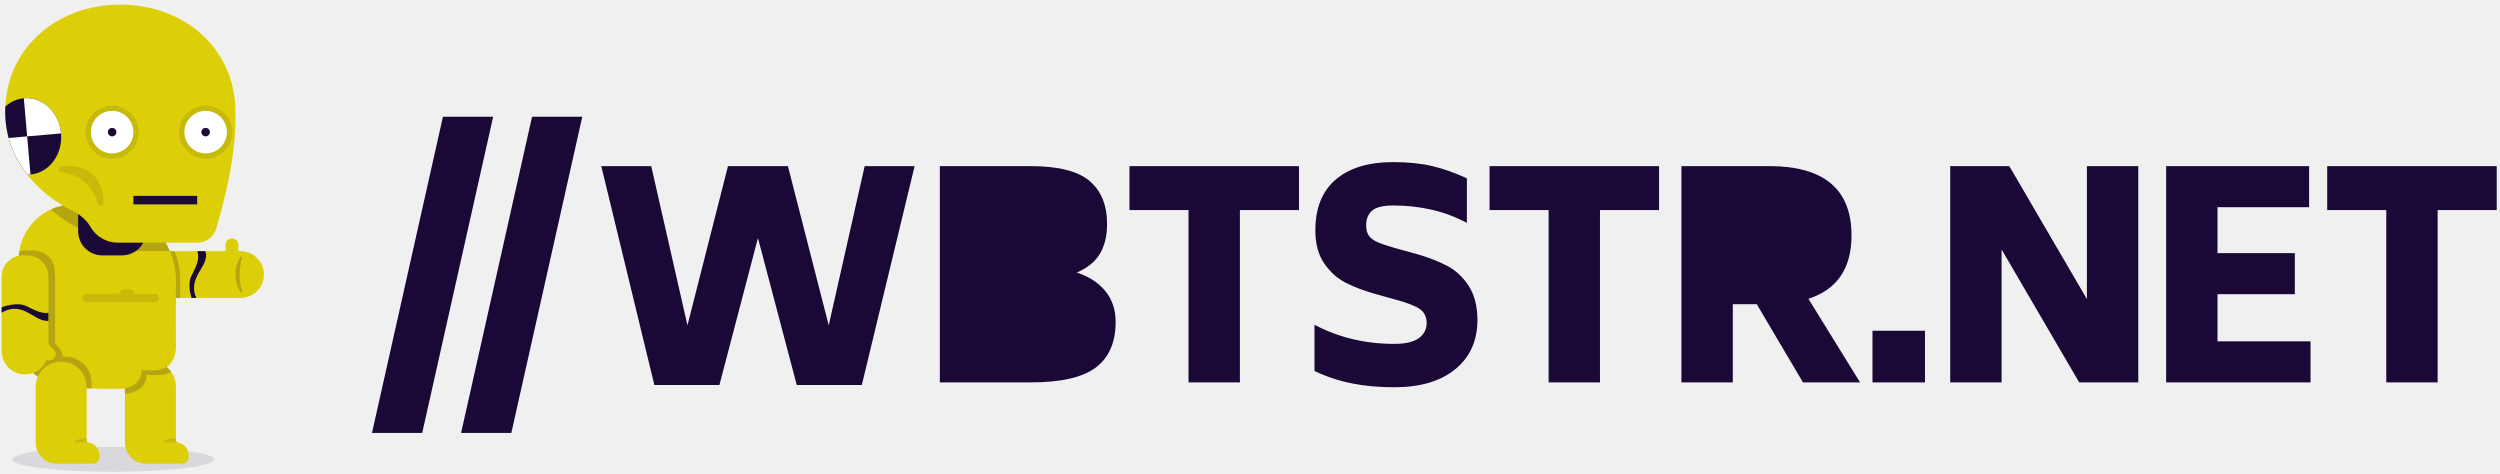
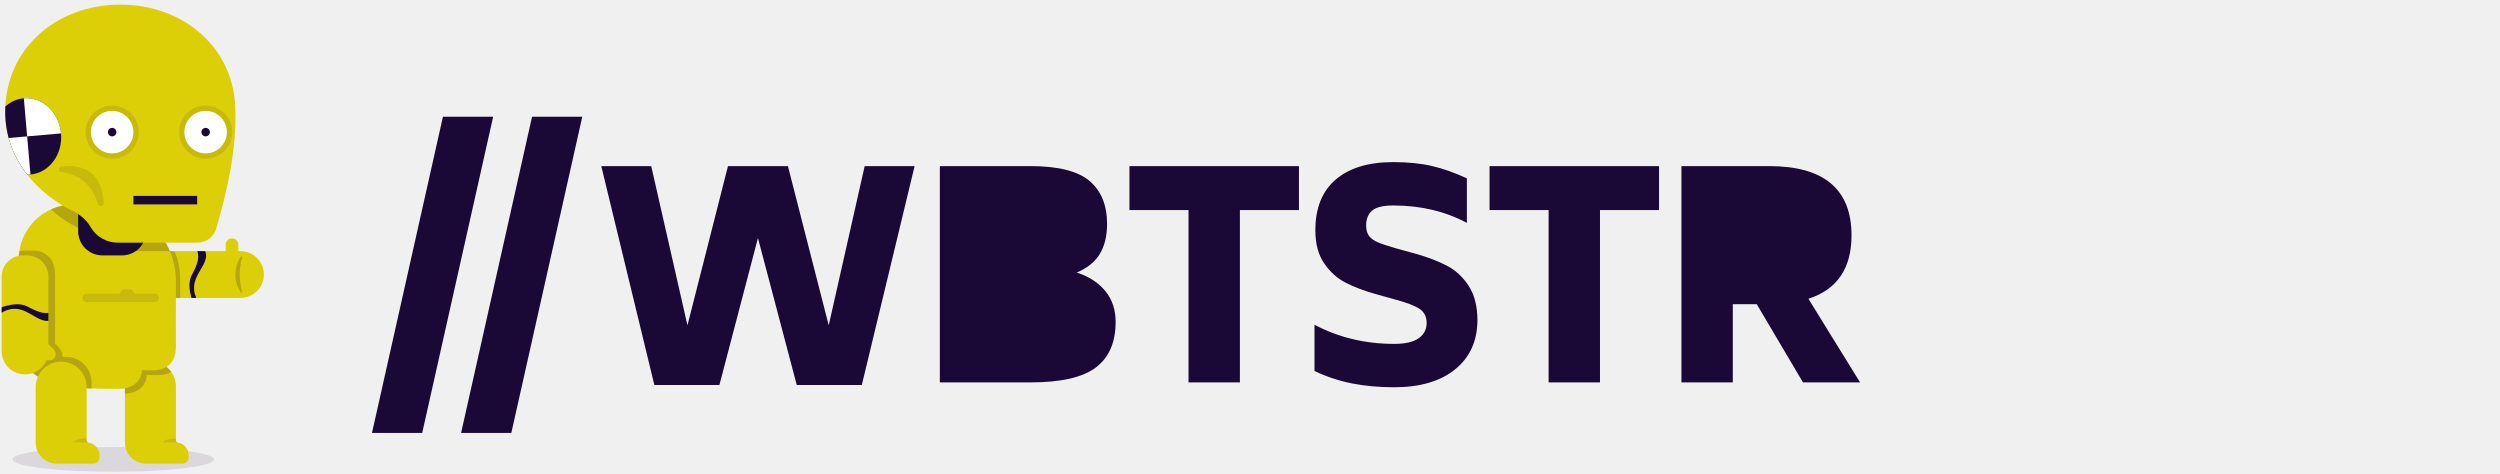
- <svg xmlns="http://www.w3.org/2000/svg" viewBox="0 0 517 98" fill-rule="evenodd" clip-rule="evenodd" stroke-linejoin="round" stroke-miterlimit="1.414">
-   <path fill="none" d="M.34.954h515.981v96.622H.34z" />
-   <ellipse cx="117.235" cy="166.427" rx="23.737" ry="2.93" fill="#1a0937" fill-opacity=".1" transform="matrix(.87902 0 0 .87902 -79.641 -51.293)" />
-   <g transform="matrix(.87902 0 0 .87902 -551.684 -206.494)">
-     <path d="M663 344h-1a5 5 0 0 1-5-5v-13.138a6 6 0 0 1 12 0v12.625c0 .283.208.522.488.562a2.929 2.929 0 0 1 1.633.83c.563.562.879 1.325.879 2.121v.5a1.503 1.503 0 0 1-1.5 1.5H663z" fill="#dcce07" />
+ <svg xmlns="http://www.w3.org/2000/svg" viewBox="0 0 517 98" fill-rule="evenodd" clip-rule="evenodd" stroke-linejoin="round" stroke-miterlimit="1.414" version="1.1" id="svg4559">
+   <defs id="defs4563" />
+   <path fill="none" d="M.34.954h515.981v96.622H.34z" id="path4452" />
+   <ellipse cx="117.235" cy="166.427" rx="23.737" ry="2.93" fill="#1a0937" fill-opacity=".1" transform="matrix(.87902 0 0 .87902 -79.641 -51.293)" id="ellipse4454" />
+   <g transform="matrix(.87902 0 0 .87902 -551.684 -206.494)" id="g4467">
+     <path d="M663 344h-1a5 5 0 0 1-5-5v-13.138a6 6 0 0 1 12 0v12.625c0 .283.208.522.488.562a2.929 2.929 0 0 1 1.633.83c.563.562.879 1.325.879 2.121v.5a1.503 1.503 0 0 1-1.5 1.5H663z" fill="#dcce07" id="path4456" />
    <clipPath id="a">
-       <path d="M663 344h-1a5 5 0 0 1-5-5v-13.138a6 6 0 0 1 12 0v12.625c0 .283.208.522.488.562a2.929 2.929 0 0 1 1.633.83c.563.562.879 1.325.879 2.121v.5a1.503 1.503 0 0 1-1.5 1.5H663z" />
+       <path d="M663 344h-1a5 5 0 0 1-5-5v-13.138a6 6 0 0 1 12 0v12.625c0 .283.208.522.488.562a2.929 2.929 0 0 1 1.633.83c.563.562.879 1.325.879 2.121v.5a1.503 1.503 0 0 1-1.5 1.5H663z" id="path4458" />
    </clipPath>
-     <g clip-path="url(#a)">
-       <path d="M670 339h-4s.054-1 4-1v1z" fill="#1a0937" fill-opacity=".1" />
-       <path d="M656.72 327.529c-1.653-6.245 1.92-10.117 13.418-10.391.052 3.784-1.6 5.938-5.218 6.03-1.001.027-2.804-.037-2.804-.037.02 2.74-2.595 4.48-5.396 4.398z" fill="#1a0937" fill-opacity=".2" />
+     <g clip-path="url(#a)" id="g4465">
+       <path d="M670 339h-4s.054-1 4-1v1z" fill="#1a0937" fill-opacity=".1" id="path4461" />
+       <path d="M656.72 327.529c-1.653-6.245 1.92-10.117 13.418-10.391.052 3.784-1.6 5.938-5.218 6.03-1.001.027-2.804-.037-2.804-.037.02 2.74-2.595 4.48-5.396 4.398z" fill="#1a0937" fill-opacity=".2" id="path4463" />
    </g>
  </g>
-   <g transform="matrix(.87902 0 0 .87902 -580.962 -209.131)">
-     <path d="M714 297v-1.5a1.503 1.503 0 0 1 1.5-1.5 1.503 1.503 0 0 1 1.5 1.5v1.5h.5a5.5 5.5 0 1 1 0 11h-17a5.5 5.5 0 1 1 0-11H714z" fill="#dcce07" />
+   <g transform="matrix(.87902 0 0 .87902 -580.962 -209.131)" id="g4480">
+     <path d="M714 297v-1.5a1.503 1.503 0 0 1 1.5-1.5 1.503 1.503 0 0 1 1.5 1.5v1.5h.5a5.5 5.5 0 1 1 0 11h-17a5.5 5.5 0 1 1 0-11H714z" fill="#dcce07" id="path4469" />
    <clipPath id="b">
-       <path d="M714 297v-1.5a1.503 1.503 0 0 1 1.5-1.5 1.503 1.503 0 0 1 1.5 1.5v1.5h.5a5.5 5.5 0 1 1 0 11h-17a5.5 5.5 0 1 1 0-11H714z" />
+       <path d="M714 297v-1.5a1.503 1.503 0 0 1 1.5-1.5 1.503 1.503 0 0 1 1.5 1.5v1.5h.5a5.5 5.5 0 1 1 0 11h-17a5.5 5.5 0 1 1 0-11H714z" id="path4471" />
    </clipPath>
-     <g clip-path="url(#b)">
-       <path d="M707 310.707s-2.56-5.036-1-8c1.56-2.964 2.052-4.459 1-6.707h1s2.329.652 1 3.707c-1.2 2.757-4.824 5.848 0 11h-2z" fill="#1a0937" />
-       <path d="M703.307 309.814c-6.704.05-10.643-20.01-5.272-17.155 3.978 2.114 5.272 7.03 5.272 11.248v5.907zM717.543 298.34a.195.195 0 0 1 .248-.052.195.195 0 0 1 .093.235 13.556 13.556 0 0 0-.577 3.977c0 1.436.21 2.789.58 3.976a.2.2 0 0 1-.092.244.2.2 0 0 1-.255-.058c-.768-1.129-1.233-2.58-1.233-4.162 0-1.582.465-3.033 1.236-4.16z" fill="#1a0937" fill-opacity=".2" />
+     <g clip-path="url(#b)" id="g4478">
+       <path d="M707 310.707s-2.56-5.036-1-8c1.56-2.964 2.052-4.459 1-6.707h1s2.329.652 1 3.707c-1.2 2.757-4.824 5.848 0 11h-2z" fill="#1a0937" id="path4474" />
+       <path d="M703.307 309.814c-6.704.05-10.643-20.01-5.272-17.155 3.978 2.114 5.272 7.03 5.272 11.248v5.907zM717.543 298.34a.195.195 0 0 1 .248-.052.195.195 0 0 1 .093.235 13.556 13.556 0 0 0-.577 3.977c0 1.436.21 2.789.58 3.976a.2.2 0 0 1-.092.244.2.2 0 0 1-.255-.058c-.768-1.129-1.233-2.58-1.233-4.162 0-1.582.465-3.033 1.236-4.16z" fill="#1a0937" fill-opacity=".2" id="path4476" />
    </g>
  </g>
-   <g transform="matrix(.87902 0 0 .87902 -571.902 -209.131)">
-     <path d="M678.582 329.391c-1.104-.033-12.947.14-15.724-1.062-4.054-1.756-7.858-4.635-7.858-9.054V299c0-7.18 5.82-13 13-13h6a18 18 0 0 1 18 18c0 6.916-.054 11.086 0 15 .052 3.784-1.6 5.938-5.218 6.031-1.001.026-2.804-.038-2.804-.038.021 2.741-2.595 4.481-5.396 4.398z" fill="#dcce07" />
+   <g transform="matrix(.87902 0 0 .87902 -571.902 -209.131)" id="g4491">
+     <path d="M678.582 329.391c-1.104-.033-12.947.14-15.724-1.062-4.054-1.756-7.858-4.635-7.858-9.054V299c0-7.18 5.82-13 13-13h6a18 18 0 0 1 18 18c0 6.916-.054 11.086 0 15 .052 3.784-1.6 5.938-5.218 6.031-1.001.026-2.804-.038-2.804-.038.021 2.741-2.595 4.481-5.396 4.398z" fill="#dcce07" id="path4482" />
    <clipPath id="c">
-       <path d="M678.582 329.391c-1.104-.033-12.947.14-15.724-1.062-4.054-1.756-7.858-4.635-7.858-9.054V299c0-7.18 5.82-13 13-13h6a18 18 0 0 1 18 18c0 6.916-.054 11.086 0 15 .052 3.784-1.6 5.938-5.218 6.031-1.001.026-2.804-.038-2.804-.038.021 2.741-2.595 4.481-5.396 4.398z" />
+       <path d="M678.582 329.391c-1.104-.033-12.947.14-15.724-1.062-4.054-1.756-7.858-4.635-7.858-9.054V299c0-7.18 5.82-13 13-13h6a18 18 0 0 1 18 18c0 6.916-.054 11.086 0 15 .052 3.784-1.6 5.938-5.218 6.031-1.001.026-2.804-.038-2.804-.038.021 2.741-2.595 4.481-5.396 4.398z" id="path4484" />
    </clipPath>
-     <g clip-path="url(#c)">
-       <path d="M668.506 291.264C661.53 287.79 656 281.002 656 272.287c0-12.01 39.631 14.553 37.572 22.057-.432 1.573-1.79 2.654-3.333 2.654-3.564.002-10.022.002-14.225.002-1.975 0-3.802-1.114-4.799-2.925-.49-.929-1.325-1.933-2.709-2.81v-.001zM657.872 327.066c-.323.046-.64.07-.94.07-3.038 0-5.501-3.6-5.501-6.637v-18.637a5 5 0 0 1 5-5h2.137c1.327 0 2.585.54 3.536 1.464 1.418 1.376 1.464 3.347 1.464 4.673v15.88c.117-.284 1.653 1.553 1.708 2.327a7.3 7.3 0 0 1 .02.61c.27.01.55.026.842.045 3.313 0 6 2.687 6 6v12.488c0 .282.208.522.488.562a2.923 2.923 0 0 1 1.632.83c.563.562.88 1.324.88 2.12v.5a1.504 1.504 0 0 1-1.5 1.5H666.136h-3.274a5 5 0 0 1-5-5v-13c0-.266 0-.532.009-.795z" fill="#1a0937" fill-opacity=".2" />
+     <g clip-path="url(#c)" id="g4489">
+       <path d="M668.506 291.264C661.53 287.79 656 281.002 656 272.287c0-12.01 39.631 14.553 37.572 22.057-.432 1.573-1.79 2.654-3.333 2.654-3.564.002-10.022.002-14.225.002-1.975 0-3.802-1.114-4.799-2.925-.49-.929-1.325-1.933-2.709-2.81v-.001zM657.872 327.066c-.323.046-.64.07-.94.07-3.038 0-5.501-3.6-5.501-6.637v-18.637a5 5 0 0 1 5-5h2.137c1.327 0 2.585.54 3.536 1.464 1.418 1.376 1.464 3.347 1.464 4.673v15.88c.117-.284 1.653 1.553 1.708 2.327a7.3 7.3 0 0 1 .02.61c.27.01.55.026.842.045 3.313 0 6 2.687 6 6v12.488c0 .282.208.522.488.562a2.923 2.923 0 0 1 1.632.83c.563.562.88 1.324.88 2.12v.5a1.504 1.504 0 0 1-1.5 1.5H666.136h-3.274a5 5 0 0 1-5-5v-13c0-.266 0-.532.009-.795z" fill="#1a0937" fill-opacity=".2" id="path4487" />
    </g>
  </g>
-   <path d="M30.223 42.268H16.16v5.548a4.997 4.997 0 0 0 5 5h4.065a4.998 4.998 0 0 0 5-5v-5.548z" fill="#1a0937" />
-   <g transform="matrix(.80697 0 0 .80697 -520.226 -186.262)">
-     <path d="M663.999 285.224C653.96 280.515 646 271.314 646 259.5c0-16.281 13.219-27.5 29.5-27.5 16.218 0 29.397 11.115 29.499 27.309l.001.191c.187 9.818-1.959 19.728-4.923 29.9a4.996 4.996 0 0 1-4.797 3.597c-5.129.003-14.425.003-20.474.003a8 8 0 0 1-6.907-3.965c-.705-1.259-1.908-2.62-3.899-3.81l-.001-.001z" fill="#dcce07" />
+   <path d="M30.223 42.268H16.16v5.548a4.997 4.997 0 0 0 5 5h4.065a4.998 4.998 0 0 0 5-5v-5.548z" fill="#1a0937" id="path4493" />
+   <g transform="matrix(.80697 0 0 .80697 -520.226 -186.262)" id="g4515">
+     <path d="M663.999 285.224C653.96 280.515 646 271.314 646 259.5c0-16.281 13.219-27.5 29.5-27.5 16.218 0 29.397 11.115 29.499 27.309l.001.191c.187 9.818-1.959 19.728-4.923 29.9a4.996 4.996 0 0 1-4.797 3.597c-5.129.003-14.425.003-20.474.003a8 8 0 0 1-6.907-3.965c-.705-1.259-1.908-2.62-3.899-3.81l-.001-.001z" fill="#dcce07" id="path4495" />
    <clipPath id="d">
-       <path d="M663.999 285.224C653.96 280.515 646 271.314 646 259.5c0-16.281 13.219-27.5 29.5-27.5 16.218 0 29.397 11.115 29.499 27.309l.001.191c.187 9.818-1.959 19.728-4.923 29.9a4.996 4.996 0 0 1-4.797 3.597c-5.129.003-14.425.003-20.474.003a8 8 0 0 1-6.907-3.965c-.705-1.259-1.908-2.62-3.899-3.81l-.001-.001z" />
+       <path d="M663.999 285.224C653.96 280.515 646 271.314 646 259.5c0-16.281 13.219-27.5 29.5-27.5 16.218 0 29.397 11.115 29.499 27.309l.001.191c.187 9.818-1.959 19.728-4.923 29.9a4.996 4.996 0 0 1-4.797 3.597c-5.129.003-14.425.003-20.474.003a8 8 0 0 1-6.907-3.965c-.705-1.259-1.908-2.62-3.899-3.81l-.001-.001z" id="path4497" />
    </clipPath>
-     <g clip-path="url(#d)">
-       <path d="M660.153 274.847c-.34-.049-.429-.534-.335-.865a.77.77 0 0 1 .74-.558c.388-.03 1.885-.03 2.306-.03 2.219 0 4.347.88 5.916 2.45 1.57 1.569 2.45 4.786 2.45 7.006v.002c0 .37-.266.685-.63.749-.364.063-.745-.136-.847-.492-1.315-4.613-4.386-7.52-9.6-8.262z" fill="#1a0937" fill-opacity=".1" />
-       <g transform="matrix(1.24018 -.10828 .12181 1.3952 -197.618 -36.852)">
-         <circle cx="658.45" cy="268" r="7" fill="#1a0937" />
+     <g clip-path="url(#d)" id="g4513">
+       <path d="M660.153 274.847c-.34-.049-.429-.534-.335-.865a.77.77 0 0 1 .74-.558c.388-.03 1.885-.03 2.306-.03 2.219 0 4.347.88 5.916 2.45 1.57 1.569 2.45 4.786 2.45 7.006v.002c0 .37-.266.685-.63.749-.364.063-.745-.136-.847-.492-1.315-4.613-4.386-7.52-9.6-8.262z" fill="#1a0937" fill-opacity=".1" id="path4500" />
+       <g transform="matrix(1.24018 -.10828 .12181 1.3952 -197.618 -36.852)" id="g4511">
+         <circle cx="658.45" cy="268" r="7" fill="#1a0937" id="circle4502" />
        <clipPath id="e">
-           <circle cx="658.45" cy="268" r="7" />
+           <circle cx="658.45" cy="268" r="7" id="circle4504" />
        </clipPath>
-         <g clip-path="url(#e)">
-           <path d="M658.45 268v8h-7.926v-8h7.926zm7.926-8v8h-7.926v-8h7.926z" fill="#fff" />
+         <g clip-path="url(#e)" id="g4509">
+           <path d="M658.45 268v8h-7.926v-8h7.926zm7.926-8v8h-7.926v-8h7.926z" fill="#fff" id="path4507" />
        </g>
      </g>
    </g>
  </g>
-   <path fill="#1a0937" d="M27.59 40.51h13.185v1.758H27.59z" />
-   <circle cx="675" cy="268" r="4" fill="#1a0937" fill-opacity=".1" transform="matrix(1.375 0 0 1.375 -904.932 -341.175)" />
-   <circle cx="675" cy="268" r="4" fill="#fff" transform="matrix(1.09877 0 0 1.09877 -718.478 -267.146)" />
-   <circle cx="675" cy="268" r="4" fill="#1a0937" transform="matrix(.21975 0 0 .21975 -125.14 -31.57)" />
-   <circle cx="675" cy="268" r="4" fill="#1a0937" fill-opacity=".1" transform="matrix(1.375 0 0 1.375 -885.593 -341.175)" />
-   <circle cx="675" cy="268" r="4" fill="#fff" transform="matrix(1.09877 0 0 1.09877 -699.14 -267.146)" />
-   <circle cx="675" cy="268" r="4" fill="#1a0937" transform="matrix(.21975 0 0 .21975 -105.802 -31.57)" />
-   <g transform="matrix(.87902 0 0 .87902 -563.112 -205.615)">
-     <path d="M651.595 318.576A5.502 5.502 0 0 1 646.5 322a5.5 5.5 0 0 1-5.5-5.5V299c0-1.326.527-2.598 1.464-3.536A5.004 5.004 0 0 1 646 294h1c1.326 0 2.598.527 3.536 1.464A5.004 5.004 0 0 1 652 299v15.879l1.268 1.267a1.503 1.503 0 0 1 0 2.122 1.503 1.503 0 0 1-1.673.308z" fill="#dcce07" />
+   <path fill="#1a0937" d="M27.59 40.51h13.185v1.758H27.59z" id="path4517" />
+   <circle cx="675" cy="268" r="4" fill="#1a0937" fill-opacity=".1" transform="matrix(1.375 0 0 1.375 -904.932 -341.175)" id="circle4519" />
+   <circle cx="675" cy="268" r="4" fill="#fff" transform="matrix(1.09877 0 0 1.09877 -718.478 -267.146)" id="circle4521" />
+   <circle cx="675" cy="268" r="4" fill="#1a0937" transform="matrix(.21975 0 0 .21975 -125.14 -31.57)" id="circle4523" />
+   <circle cx="675" cy="268" r="4" fill="#1a0937" fill-opacity=".1" transform="matrix(1.375 0 0 1.375 -885.593 -341.175)" id="circle4525" />
+   <circle cx="675" cy="268" r="4" fill="#fff" transform="matrix(1.09877 0 0 1.09877 -699.14 -267.146)" id="circle4527" />
+   <circle cx="675" cy="268" r="4" fill="#1a0937" transform="matrix(.21975 0 0 .21975 -105.802 -31.57)" id="circle4529" />
+   <g transform="matrix(.87902 0 0 .87902 -563.112 -205.615)" id="g4540">
+     <path d="M651.595 318.576A5.502 5.502 0 0 1 646.5 322a5.5 5.5 0 0 1-5.5-5.5V299c0-1.326.527-2.598 1.464-3.536A5.004 5.004 0 0 1 646 294h1c1.326 0 2.598.527 3.536 1.464A5.004 5.004 0 0 1 652 299v15.879l1.268 1.267a1.503 1.503 0 0 1 0 2.122 1.503 1.503 0 0 1-1.673.308z" fill="#dcce07" id="path4531" />
    <clipPath id="f">
-       <path d="M651.595 318.576A5.502 5.502 0 0 1 646.5 322a5.5 5.5 0 0 1-5.5-5.5V299c0-1.326.527-2.598 1.464-3.536A5.004 5.004 0 0 1 646 294h1c1.326 0 2.598.527 3.536 1.464A5.004 5.004 0 0 1 652 299v15.879l1.268 1.267a1.503 1.503 0 0 1 0 2.122 1.503 1.503 0 0 1-1.673.308z" />
+       <path d="M651.595 318.576A5.502 5.502 0 0 1 646.5 322a5.5 5.5 0 0 1-5.5-5.5V299c0-1.326.527-2.598 1.464-3.536A5.004 5.004 0 0 1 646 294h1c1.326 0 2.598.527 3.536 1.464A5.004 5.004 0 0 1 652 299v15.879l1.268 1.267a1.503 1.503 0 0 1 0 2.122 1.503 1.503 0 0 1-1.673.308z" id="path4533" />
    </clipPath>
-     <g clip-path="url(#f)">
-       <path d="M639 307s5.036-2.56 8-1c2.964 1.56 4.459 2.052 6.707 1v1s-.652 2.329-3.707 1c-2.757-1.2-5.848-4.824-11 0v-2z" fill="#1a0937" />
+     <g clip-path="url(#f)" id="g4538">
+       <path d="M639 307s5.036-2.56 8-1c2.964 1.56 4.459 2.052 6.707 1v1s-.652 2.329-3.707 1c-2.757-1.2-5.848-4.824-11 0v-2z" fill="#1a0937" id="path4536" />
    </g>
  </g>
-   <path d="M24.512 60.727a.44.44 0 0 0 .44-.439s-.033.141 0 0c.068-.299.39-.44.879-.44h.879c.692 0 .72.238.879.44 0 .117.046.229.128.311a.443.443 0 0 0 .311.128h3.956a.877.877 0 0 1 .879.88.877.877 0 0 1-.88.879H17.92a.877.877 0 0 1-.879-.88.877.877 0 0 1 .88-.879h6.592z" fill="#1a0937" fill-opacity=".1" />
-   <g transform="matrix(.87902 0 0 .87902 -570.144 -206.494)">
-     <path d="M663 344h-1a5 5 0 0 1-5-5v-13a6 6 0 1 1 12 0v12.487c0 .283.208.522.488.562a2.929 2.929 0 0 1 1.633.83c.563.562.879 1.325.879 2.121v.5a1.503 1.503 0 0 1-1.5 1.5H663z" fill="#dcce07" />
+   <path d="M24.512 60.727a.44.44 0 0 0 .44-.439s-.033.141 0 0c.068-.299.39-.44.879-.44h.879c.692 0 .72.238.879.44 0 .117.046.229.128.311a.443.443 0 0 0 .311.128h3.956a.877.877 0 0 1 .879.88.877.877 0 0 1-.88.879H17.92a.877.877 0 0 1-.879-.88.877.877 0 0 1 .88-.879h6.592z" fill="#1a0937" fill-opacity=".1" id="path4542" />
+   <g transform="matrix(.87902 0 0 .87902 -570.144 -206.494)" id="g4553">
+     <path d="M663 344h-1a5 5 0 0 1-5-5v-13a6 6 0 1 1 12 0v12.487c0 .283.208.522.488.562a2.929 2.929 0 0 1 1.633.83c.563.562.879 1.325.879 2.121v.5a1.503 1.503 0 0 1-1.5 1.5H663z" fill="#dcce07" id="path4544" />
    <clipPath id="g">
-       <path d="M663 344h-1a5 5 0 0 1-5-5v-13a6 6 0 1 1 12 0v12.487c0 .283.208.522.488.562a2.929 2.929 0 0 1 1.633.83c.563.562.879 1.325.879 2.121v.5a1.503 1.503 0 0 1-1.5 1.5H663z" />
+       <path d="M663 344h-1a5 5 0 0 1-5-5v-13a6 6 0 1 1 12 0v12.487c0 .283.208.522.488.562a2.929 2.929 0 0 1 1.633.83c.563.562.879 1.325.879 2.121v.5a1.503 1.503 0 0 1-1.5 1.5H663z" id="path4546" />
    </clipPath>
-     <g clip-path="url(#g)">
-       <path d="M670 339h-4s.054-1 4-1v1z" fill="#1a0937" fill-opacity=".1" />
+     <g clip-path="url(#g)" id="g4551">
+       <path d="M670 339h-4s.054-1 4-1v1z" fill="#1a0937" fill-opacity=".1" id="path4549" />
    </g>
  </g>
-   <g>
-     <path d="M105.742 89.527H95.355L110.03 24.14h10.386l-14.673 65.388zm-18.43 0H76.926L91.599 24.14h10.387L87.312 89.527zm192.256-10.24a32.686 32.686 0 0 1-7.73-2.566v-9.56c4.996 2.635 10.485 3.954 16.464 3.954 2.322 0 4.023-.394 5.105-1.18 1.082-.787 1.623-1.83 1.623-3.128 0-1.299-.482-2.273-1.446-2.921-.964-.65-2.685-1.31-5.164-1.978l-4.012-1.12c-2.361-.67-4.407-1.447-6.138-2.331-1.73-.886-3.206-2.214-4.425-3.984-1.22-1.77-1.83-4.053-1.83-6.846 0-4.603 1.406-8.105 4.219-10.504 2.812-2.4 6.777-3.6 11.892-3.6 3.069 0 5.763.276 8.084.827 2.322.55 4.701 1.395 7.141 2.536v9.207c-4.485-2.4-9.56-3.6-15.225-3.6-2.086 0-3.542.354-4.368 1.062-.826.708-1.24 1.73-1.24 3.069 0 .905.197 1.623.59 2.154.395.53 1.004.974 1.831 1.328.825.353 2.066.767 3.718 1.239l4.072 1.121c2.517.71 4.682 1.535 6.491 2.48 1.81.944 3.314 2.34 4.515 4.19 1.2 1.848 1.8 4.228 1.8 7.14-.04 4.288-1.584 7.661-4.633 10.12-3.05 2.46-7.25 3.689-12.6 3.689-3.147 0-6.058-.266-8.734-.797zm-130.792.326h-13.455L124.344 34.35h10.328l7.494 32.928 8.38-32.928h12.394l8.439 32.928 7.435-32.928h10.328l-10.918 45.263h-13.456l-8.025-30.392-7.967 30.392zm64.292-.531H194.36V34.35h18.708c5.744 0 9.826 1.023 12.244 3.067 2.42 2.046 3.63 5.017 3.63 8.911 0 2.44-.492 4.486-1.474 6.138-.984 1.652-2.577 2.951-4.782 3.896 2.519.825 4.486 2.105 5.903 3.835 1.415 1.731 2.124 3.855 2.124 6.374 0 4.21-1.358 7.347-4.072 9.412-2.715 2.066-7.24 3.099-13.573 3.099zm43.342 0h-10.623V43.437H233.57V34.35h35.054v9.087H256.41v35.645zm74.467 0h-10.622V43.437h-12.216V34.35h35.053v9.087h-12.215v35.645zm27.467 0H347.72V34.35h18.118c11.37 0 17.055 4.78 17.055 14.34 0 6.806-2.971 11.172-8.911 13.1l10.682 17.292H372.86l-9.56-16.17h-4.957v16.17zm39.742 0h-10.859V68.4h10.86v10.68zm15.841 0h-10.622V34.35h12.216l16.052 27.5v-27.5h10.622v44.732h-12.217l-16.05-27.501v27.5zm63.892 0h-29.861V34.35h29.565v8.497H458.58v9.501h15.993v8.498H458.58v9.738h19.239v8.498zm38.502-35.645h-12.216v35.645h-10.623V43.437h-12.215V34.35h35.054v9.087z" fill="#1a0937" />
+   <g id="g4557">
+     <path d="M 105.742,89.527 H 95.355 L 110.03,24.14 h 10.386 l -14.673,65.388 z m -18.43,0 H 76.926 L 91.599,24.14 h 10.387 z m 192.256,-10.24 c -2.674,-0.53 -5.27,-1.392 -7.73,-2.566 v -9.56 c 4.996,2.635 10.485,3.954 16.464,3.954 2.322,0 4.023,-0.394 5.105,-1.18 1.082,-0.787 1.623,-1.83 1.623,-3.128 0,-1.299 -0.482,-2.273 -1.446,-2.921 -0.964,-0.65 -2.685,-1.31 -5.164,-1.978 l -4.012,-1.12 c -2.361,-0.67 -4.407,-1.447 -6.138,-2.331 -1.73,-0.886 -3.206,-2.214 -4.425,-3.984 -1.22,-1.77 -1.83,-4.053 -1.83,-6.846 0,-4.603 1.406,-8.105 4.219,-10.504 2.812,-2.4 6.777,-3.6 11.892,-3.6 3.069,0 5.763,0.276 8.084,0.827 2.322,0.55 4.701,1.395 7.141,2.536 v 9.207 c -4.485,-2.4 -9.56,-3.6 -15.225,-3.6 -2.086,0 -3.542,0.354 -4.368,1.062 -0.826,0.708 -1.24,1.73 -1.24,3.069 0,0.905 0.197,1.623 0.59,2.154 0.395,0.53 1.004,0.974 1.831,1.328 0.825,0.353 2.066,0.767 3.718,1.239 l 4.072,1.121 c 2.517,0.71 4.682,1.535 6.491,2.48 1.81,0.944 3.314,2.34 4.515,4.19 1.2,1.848 1.8,4.228 1.8,7.14 -0.04,4.288 -1.584,7.661 -4.633,10.12 -3.05,2.46 -7.25,3.689 -12.6,3.689 -3.147,0 -6.058,-0.266 -8.734,-0.797 z M 148.776,79.613 H 135.321 L 124.344,34.35 h 10.328 l 7.494,32.928 8.38,-32.928 h 12.394 l 8.439,32.928 7.435,-32.928 h 10.328 l -10.918,45.263 h -13.456 l -8.025,-30.392 z m 64.292,-0.531 H 194.36 V 34.35 h 18.708 c 5.744,0 9.826,1.023 12.244,3.067 2.42,2.046 3.63,5.017 3.63,8.911 0,2.44 -0.492,4.486 -1.474,6.138 -0.984,1.652 -2.577,2.951 -4.782,3.896 2.519,0.825 4.486,2.105 5.903,3.835 1.415,1.731 2.124,3.855 2.124,6.374 0,4.21 -1.358,7.347 -4.072,9.412 -2.715,2.066 -7.24,3.099 -13.573,3.099 z m 43.342,0 H 245.787 V 43.437 H 233.57 V 34.35 h 35.054 v 9.087 H 256.41 Z m 74.467,0 H 320.255 V 43.437 H 308.039 V 34.35 h 35.053 v 9.087 h -12.215 z m 27.467,0 H 347.72 V 34.35 h 18.118 c 11.37,0 17.055,4.78 17.055,14.34 0,6.806 -2.971,11.172 -8.911,13.1 l 10.682,17.292 H 372.86 l -9.56,-16.17 h -4.957 v 16.17 z" id="path4555" style="fill:#1a0937" />
  </g>
</svg>
